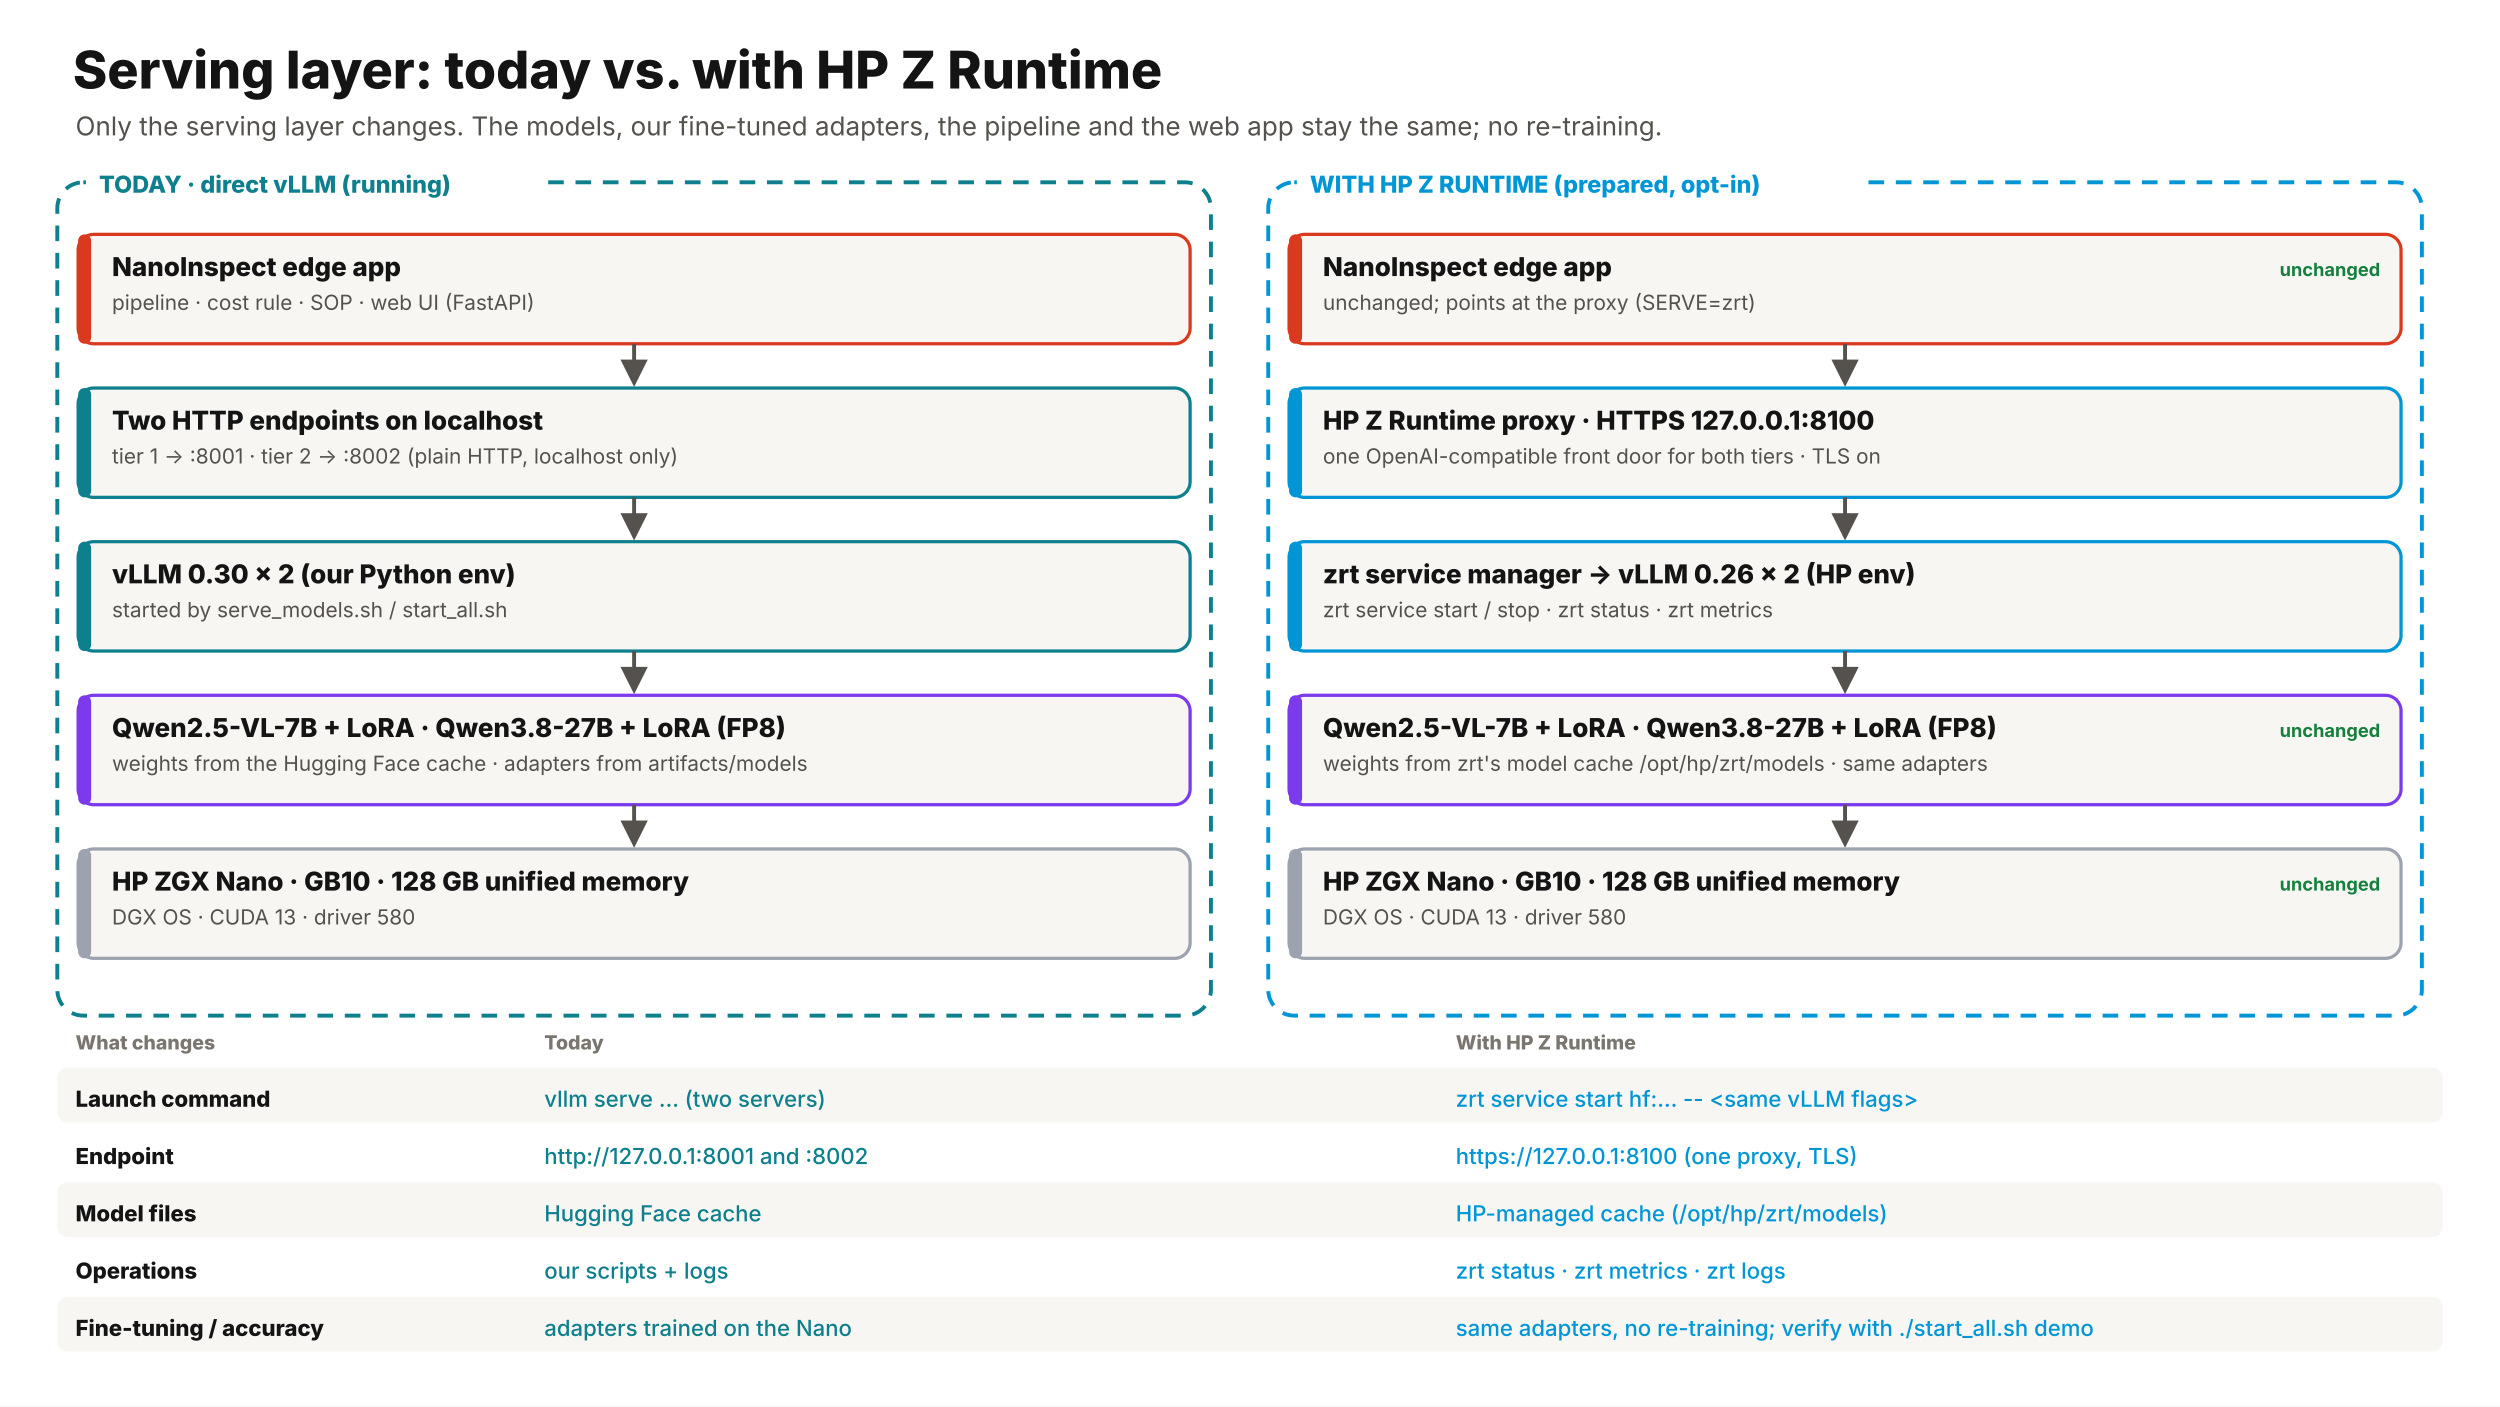
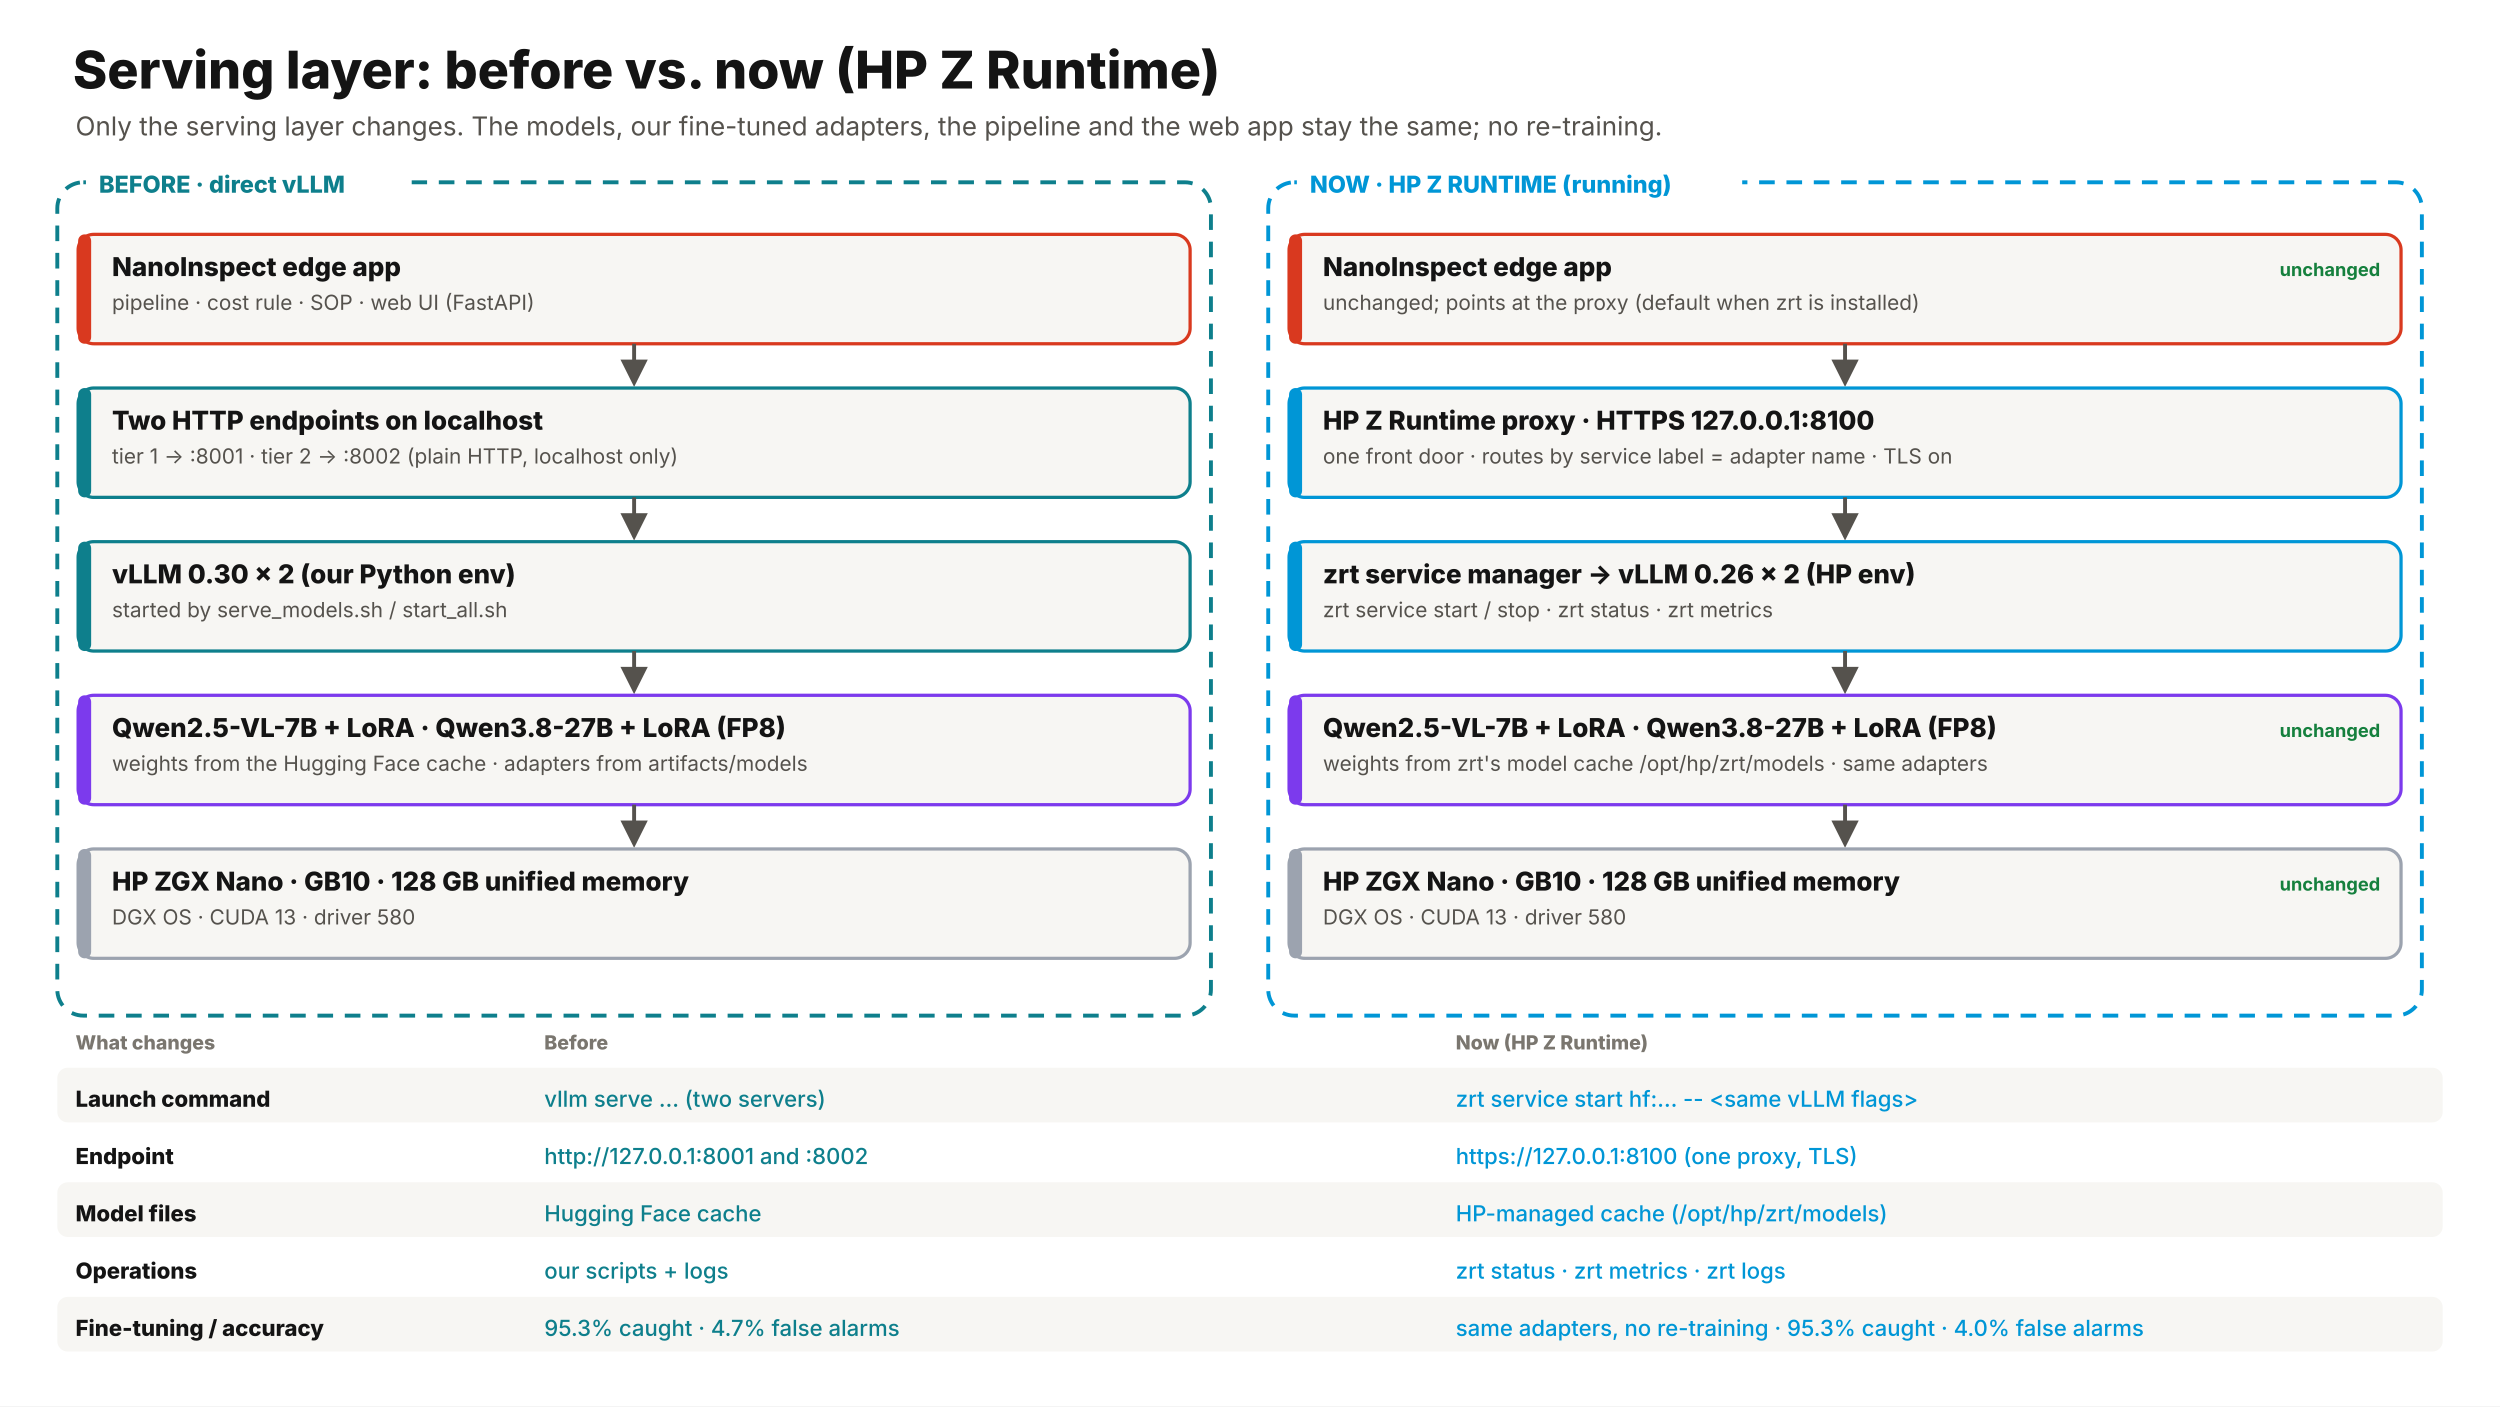
<svg xmlns="http://www.w3.org/2000/svg" viewBox="0 0 1920 1080" width="1920" height="1080">
  <rect width="1920" height="1080" fill="#ffffff" />
-   <text x="56" y="68" font-size="40" font-weight="800" fill="#141414" text-anchor="start" font-family="Inter,Segoe UI,Helvetica,Arial,sans-serif">Serving layer: today vs. with HP Z Runtime</text>
+   <text x="56" y="68" font-size="40" font-weight="800" fill="#141414" text-anchor="start" font-family="Inter,Segoe UI,Helvetica,Arial,sans-serif">Serving layer: before vs. now (HP Z Runtime)</text>
  <text x="58" y="104" font-size="20" font-weight="400" fill="#55524d" text-anchor="start" font-family="Inter,Segoe UI,Helvetica,Arial,sans-serif">Only the serving layer changes. The models, our fine-tuned adapters, the pipeline and the web app stay the same; no re-training.</text>
  <rect x="44" y="140" width="886" height="640" rx="20" fill="none" stroke="#0e7f8c" stroke-width="3" stroke-dasharray="12 9" />
-   <rect x="66" y="126" width="353.5" height="30" fill="#ffffff" />
-   <text x="76" y="148" font-size="18" font-weight="800" fill="#0e7f8c" text-anchor="start" font-family="Inter,Segoe UI,Helvetica,Arial,sans-serif">TODAY · direct vLLM (running)</text>
+   <rect x="66" y="126" width="250.0" height="30" fill="#ffffff" />
+   <text x="76" y="148" font-size="18" font-weight="800" fill="#0e7f8c" text-anchor="start" font-family="Inter,Segoe UI,Helvetica,Arial,sans-serif">BEFORE · direct vLLM</text>
  <rect x="60" y="180" width="854" height="84" rx="12" fill="#f7f6f3" stroke="#d9391f" stroke-width="2.5" />
  <rect x="60" y="180" width="10" height="84" rx="5" fill="#d9391f" />
  <text x="86" y="212" font-size="20" font-weight="800" fill="#141414" text-anchor="start" font-family="Inter,Segoe UI,Helvetica,Arial,sans-serif">NanoInspect edge app</text>
  <text x="86" y="238" font-size="16" font-weight="400" fill="#55524d" text-anchor="start" font-family="Inter,Segoe UI,Helvetica,Arial,sans-serif">pipeline · cost rule · SOP · web UI (FastAPI)</text>
  <path d="M487,264 L487,294" stroke="#55524d" stroke-width="3" marker-end="url(#mk)" />
  <rect x="60" y="298" width="854" height="84" rx="12" fill="#f7f6f3" stroke="#0e7f8c" stroke-width="2.5" />
  <rect x="60" y="298" width="10" height="84" rx="5" fill="#0e7f8c" />
  <text x="86" y="330" font-size="20" font-weight="800" fill="#141414" text-anchor="start" font-family="Inter,Segoe UI,Helvetica,Arial,sans-serif">Two HTTP endpoints on localhost</text>
  <text x="86" y="356" font-size="16" font-weight="400" fill="#55524d" text-anchor="start" font-family="Inter,Segoe UI,Helvetica,Arial,sans-serif">tier 1 → :8001 · tier 2 → :8002 (plain HTTP, localhost only)</text>
  <path d="M487,382 L487,412" stroke="#55524d" stroke-width="3" marker-end="url(#mk)" />
  <rect x="60" y="416" width="854" height="84" rx="12" fill="#f7f6f3" stroke="#0e7f8c" stroke-width="2.5" />
  <rect x="60" y="416" width="10" height="84" rx="5" fill="#0e7f8c" />
  <text x="86" y="448" font-size="20" font-weight="800" fill="#141414" text-anchor="start" font-family="Inter,Segoe UI,Helvetica,Arial,sans-serif">vLLM 0.30 × 2 (our Python env)</text>
  <text x="86" y="474" font-size="16" font-weight="400" fill="#55524d" text-anchor="start" font-family="Inter,Segoe UI,Helvetica,Arial,sans-serif">started by serve_models.sh / start_all.sh</text>
  <path d="M487,500 L487,530" stroke="#55524d" stroke-width="3" marker-end="url(#mk)" />
  <rect x="60" y="534" width="854" height="84" rx="12" fill="#f7f6f3" stroke="#7c3aed" stroke-width="2.5" />
  <rect x="60" y="534" width="10" height="84" rx="5" fill="#7c3aed" />
  <text x="86" y="566" font-size="20" font-weight="800" fill="#141414" text-anchor="start" font-family="Inter,Segoe UI,Helvetica,Arial,sans-serif">Qwen2.5-VL-7B + LoRA · Qwen3.8-27B + LoRA (FP8)</text>
  <text x="86" y="592" font-size="16" font-weight="400" fill="#55524d" text-anchor="start" font-family="Inter,Segoe UI,Helvetica,Arial,sans-serif">weights from the Hugging Face cache · adapters from artifacts/models</text>
  <path d="M487,618 L487,648" stroke="#55524d" stroke-width="3" marker-end="url(#mk)" />
  <rect x="60" y="652" width="854" height="84" rx="12" fill="#f7f6f3" stroke="#9ca3af" stroke-width="2.5" />
  <rect x="60" y="652" width="10" height="84" rx="5" fill="#9ca3af" />
  <text x="86" y="684" font-size="20" font-weight="800" fill="#141414" text-anchor="start" font-family="Inter,Segoe UI,Helvetica,Arial,sans-serif">HP ZGX Nano · GB10 · 128 GB unified memory</text>
  <text x="86" y="710" font-size="16" font-weight="400" fill="#55524d" text-anchor="start" font-family="Inter,Segoe UI,Helvetica,Arial,sans-serif">DGX OS · CUDA 13 · driver 580</text>
  <rect x="974" y="140" width="886" height="640" rx="20" fill="none" stroke="#0096d6" stroke-width="3" stroke-dasharray="12 9" />
-   <rect x="996" y="126" width="434.0" height="30" fill="#ffffff" />
-   <text x="1006" y="148" font-size="18" font-weight="800" fill="#0096d6" text-anchor="start" font-family="Inter,Segoe UI,Helvetica,Arial,sans-serif">WITH HP Z RUNTIME (prepared, opt-in)</text>
+   <rect x="996" y="126" width="342.0" height="30" fill="#ffffff" />
+   <text x="1006" y="148" font-size="18" font-weight="800" fill="#0096d6" text-anchor="start" font-family="Inter,Segoe UI,Helvetica,Arial,sans-serif">NOW · HP Z RUNTIME (running)</text>
  <rect x="990" y="180" width="854" height="84" rx="12" fill="#f7f6f3" stroke="#d9391f" stroke-width="2.5" />
  <rect x="990" y="180" width="10" height="84" rx="5" fill="#d9391f" />
  <text x="1016" y="212" font-size="20" font-weight="800" fill="#141414" text-anchor="start" font-family="Inter,Segoe UI,Helvetica,Arial,sans-serif">NanoInspect edge app</text>
-   <text x="1016" y="238" font-size="16" font-weight="400" fill="#55524d" text-anchor="start" font-family="Inter,Segoe UI,Helvetica,Arial,sans-serif">unchanged; points at the proxy (SERVE=zrt)</text>
+   <text x="1016" y="238" font-size="16" font-weight="400" fill="#55524d" text-anchor="start" font-family="Inter,Segoe UI,Helvetica,Arial,sans-serif">unchanged; points at the proxy (default when zrt is installed)</text>
  <text x="1828" y="212" font-size="14" font-weight="700" fill="#15803d" text-anchor="end" font-family="Inter,Segoe UI,Helvetica,Arial,sans-serif">unchanged</text>
  <path d="M1417,264 L1417,294" stroke="#55524d" stroke-width="3" marker-end="url(#mk)" />
  <rect x="990" y="298" width="854" height="84" rx="12" fill="#f7f6f3" stroke="#0096d6" stroke-width="2.5" />
  <rect x="990" y="298" width="10" height="84" rx="5" fill="#0096d6" />
  <text x="1016" y="330" font-size="20" font-weight="800" fill="#141414" text-anchor="start" font-family="Inter,Segoe UI,Helvetica,Arial,sans-serif">HP Z Runtime proxy · HTTPS 127.0.0.1:8100</text>
-   <text x="1016" y="356" font-size="16" font-weight="400" fill="#55524d" text-anchor="start" font-family="Inter,Segoe UI,Helvetica,Arial,sans-serif">one OpenAI-compatible front door for both tiers · TLS on</text>
+   <text x="1016" y="356" font-size="16" font-weight="400" fill="#55524d" text-anchor="start" font-family="Inter,Segoe UI,Helvetica,Arial,sans-serif">one front door · routes by service label = adapter name · TLS on</text>
  <path d="M1417,382 L1417,412" stroke="#55524d" stroke-width="3" marker-end="url(#mk)" />
  <rect x="990" y="416" width="854" height="84" rx="12" fill="#f7f6f3" stroke="#0096d6" stroke-width="2.5" />
  <rect x="990" y="416" width="10" height="84" rx="5" fill="#0096d6" />
  <text x="1016" y="448" font-size="20" font-weight="800" fill="#141414" text-anchor="start" font-family="Inter,Segoe UI,Helvetica,Arial,sans-serif">zrt service manager → vLLM 0.26 × 2 (HP env)</text>
  <text x="1016" y="474" font-size="16" font-weight="400" fill="#55524d" text-anchor="start" font-family="Inter,Segoe UI,Helvetica,Arial,sans-serif">zrt service start / stop · zrt status · zrt metrics</text>
  <path d="M1417,500 L1417,530" stroke="#55524d" stroke-width="3" marker-end="url(#mk)" />
  <rect x="990" y="534" width="854" height="84" rx="12" fill="#f7f6f3" stroke="#7c3aed" stroke-width="2.5" />
  <rect x="990" y="534" width="10" height="84" rx="5" fill="#7c3aed" />
  <text x="1016" y="566" font-size="20" font-weight="800" fill="#141414" text-anchor="start" font-family="Inter,Segoe UI,Helvetica,Arial,sans-serif">Qwen2.5-VL-7B + LoRA · Qwen3.8-27B + LoRA (FP8)</text>
  <text x="1016" y="592" font-size="16" font-weight="400" fill="#55524d" text-anchor="start" font-family="Inter,Segoe UI,Helvetica,Arial,sans-serif">weights from zrt's model cache /opt/hp/zrt/models · same adapters</text>
  <text x="1828" y="566" font-size="14" font-weight="700" fill="#15803d" text-anchor="end" font-family="Inter,Segoe UI,Helvetica,Arial,sans-serif">unchanged</text>
  <path d="M1417,618 L1417,648" stroke="#55524d" stroke-width="3" marker-end="url(#mk)" />
  <rect x="990" y="652" width="854" height="84" rx="12" fill="#f7f6f3" stroke="#9ca3af" stroke-width="2.5" />
  <rect x="990" y="652" width="10" height="84" rx="5" fill="#9ca3af" />
  <text x="1016" y="684" font-size="20" font-weight="800" fill="#141414" text-anchor="start" font-family="Inter,Segoe UI,Helvetica,Arial,sans-serif">HP ZGX Nano · GB10 · 128 GB unified memory</text>
  <text x="1016" y="710" font-size="16" font-weight="400" fill="#55524d" text-anchor="start" font-family="Inter,Segoe UI,Helvetica,Arial,sans-serif">DGX OS · CUDA 13 · driver 580</text>
  <text x="1828" y="684" font-size="14" font-weight="700" fill="#15803d" text-anchor="end" font-family="Inter,Segoe UI,Helvetica,Arial,sans-serif">unchanged</text>
  <defs>
    <marker id="mk" viewBox="0 0 10 10" refX="8.5" refY="5" markerWidth="7" markerHeight="7" orient="auto">
      <path d="M0,0 L10,5 L0,10 z" fill="#55524d" />
    </marker>
  </defs>
  <text x="58" y="806" font-size="15" font-weight="800" fill="#7a766f" text-anchor="start" font-family="Inter,Segoe UI,Helvetica,Arial,sans-serif">What changes</text>
-   <text x="418" y="806" font-size="15" font-weight="800" fill="#7a766f" text-anchor="start" font-family="Inter,Segoe UI,Helvetica,Arial,sans-serif">Today</text>
-   <text x="1118" y="806" font-size="15" font-weight="800" fill="#7a766f" text-anchor="start" font-family="Inter,Segoe UI,Helvetica,Arial,sans-serif">With HP Z Runtime</text>
+   <text x="418" y="806" font-size="15" font-weight="800" fill="#7a766f" text-anchor="start" font-family="Inter,Segoe UI,Helvetica,Arial,sans-serif">Before</text>
+   <text x="1118" y="806" font-size="15" font-weight="800" fill="#7a766f" text-anchor="start" font-family="Inter,Segoe UI,Helvetica,Arial,sans-serif">Now (HP Z Runtime)</text>
  <rect x="44" y="820" width="1832" height="42" rx="8" fill="#f7f6f3" />
  <text x="58" y="850" font-size="17" font-weight="800" fill="#141414" text-anchor="start" font-family="Inter,Segoe UI,Helvetica,Arial,sans-serif">Launch command</text>
  <text x="418" y="850" font-size="17" font-weight="500" fill="#0e7f8c" text-anchor="start" font-family="Inter,Segoe UI,Helvetica,Arial,sans-serif">vllm serve …  (two servers)</text>
  <text x="1118" y="850" font-size="17" font-weight="500" fill="#0096d6" text-anchor="start" font-family="Inter,Segoe UI,Helvetica,Arial,sans-serif">zrt service start hf:… -- &lt;same vLLM flags&gt;</text>
  <rect x="44" y="864" width="1832" height="42" rx="8" fill="#ffffff" />
  <text x="58" y="894" font-size="17" font-weight="800" fill="#141414" text-anchor="start" font-family="Inter,Segoe UI,Helvetica,Arial,sans-serif">Endpoint</text>
  <text x="418" y="894" font-size="17" font-weight="500" fill="#0e7f8c" text-anchor="start" font-family="Inter,Segoe UI,Helvetica,Arial,sans-serif">http://127.0.0.1:8001 and :8002</text>
  <text x="1118" y="894" font-size="17" font-weight="500" fill="#0096d6" text-anchor="start" font-family="Inter,Segoe UI,Helvetica,Arial,sans-serif">https://127.0.0.1:8100 (one proxy, TLS)</text>
  <rect x="44" y="908" width="1832" height="42" rx="8" fill="#f7f6f3" />
  <text x="58" y="938" font-size="17" font-weight="800" fill="#141414" text-anchor="start" font-family="Inter,Segoe UI,Helvetica,Arial,sans-serif">Model files</text>
  <text x="418" y="938" font-size="17" font-weight="500" fill="#0e7f8c" text-anchor="start" font-family="Inter,Segoe UI,Helvetica,Arial,sans-serif">Hugging Face cache</text>
  <text x="1118" y="938" font-size="17" font-weight="500" fill="#0096d6" text-anchor="start" font-family="Inter,Segoe UI,Helvetica,Arial,sans-serif">HP-managed cache (/opt/hp/zrt/models)</text>
  <rect x="44" y="952" width="1832" height="42" rx="8" fill="#ffffff" />
  <text x="58" y="982" font-size="17" font-weight="800" fill="#141414" text-anchor="start" font-family="Inter,Segoe UI,Helvetica,Arial,sans-serif">Operations</text>
  <text x="418" y="982" font-size="17" font-weight="500" fill="#0e7f8c" text-anchor="start" font-family="Inter,Segoe UI,Helvetica,Arial,sans-serif">our scripts + logs</text>
  <text x="1118" y="982" font-size="17" font-weight="500" fill="#0096d6" text-anchor="start" font-family="Inter,Segoe UI,Helvetica,Arial,sans-serif">zrt status · zrt metrics · zrt logs</text>
  <rect x="44" y="996" width="1832" height="42" rx="8" fill="#f7f6f3" />
  <text x="58" y="1026" font-size="17" font-weight="800" fill="#141414" text-anchor="start" font-family="Inter,Segoe UI,Helvetica,Arial,sans-serif">Fine-tuning / accuracy</text>
-   <text x="418" y="1026" font-size="17" font-weight="500" fill="#0e7f8c" text-anchor="start" font-family="Inter,Segoe UI,Helvetica,Arial,sans-serif">adapters trained on the Nano</text>
-   <text x="1118" y="1026" font-size="17" font-weight="500" fill="#0096d6" text-anchor="start" font-family="Inter,Segoe UI,Helvetica,Arial,sans-serif">same adapters, no re-training; verify with ./start_all.sh demo</text>
+   <text x="418" y="1026" font-size="17" font-weight="500" fill="#0e7f8c" text-anchor="start" font-family="Inter,Segoe UI,Helvetica,Arial,sans-serif">95.3% caught · 4.7% false alarms</text>
+   <text x="1118" y="1026" font-size="17" font-weight="500" fill="#0096d6" text-anchor="start" font-family="Inter,Segoe UI,Helvetica,Arial,sans-serif">same adapters, no re-training · 95.3% caught · 4.0% false alarms</text>
</svg>
